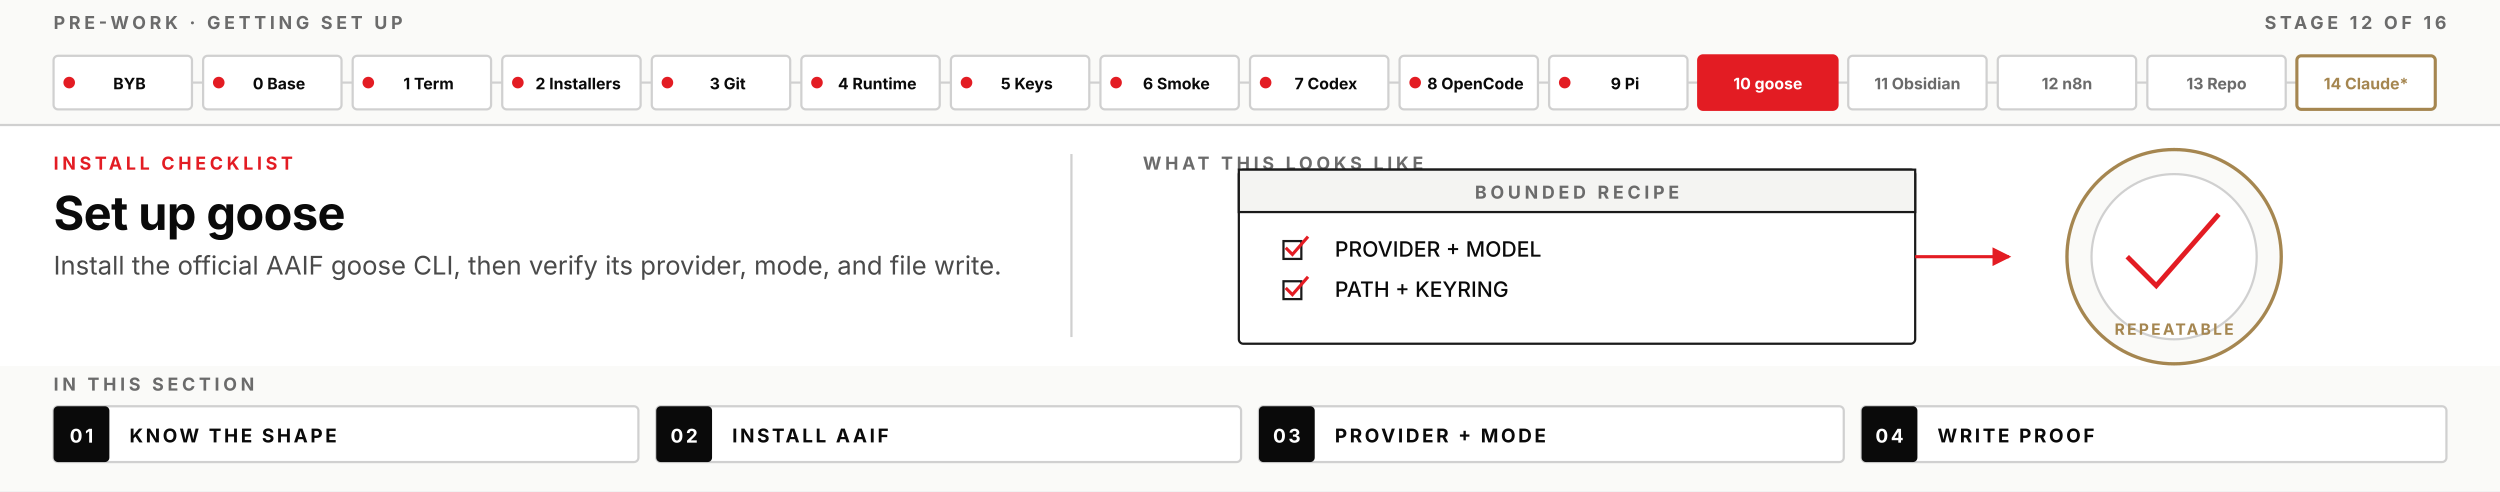
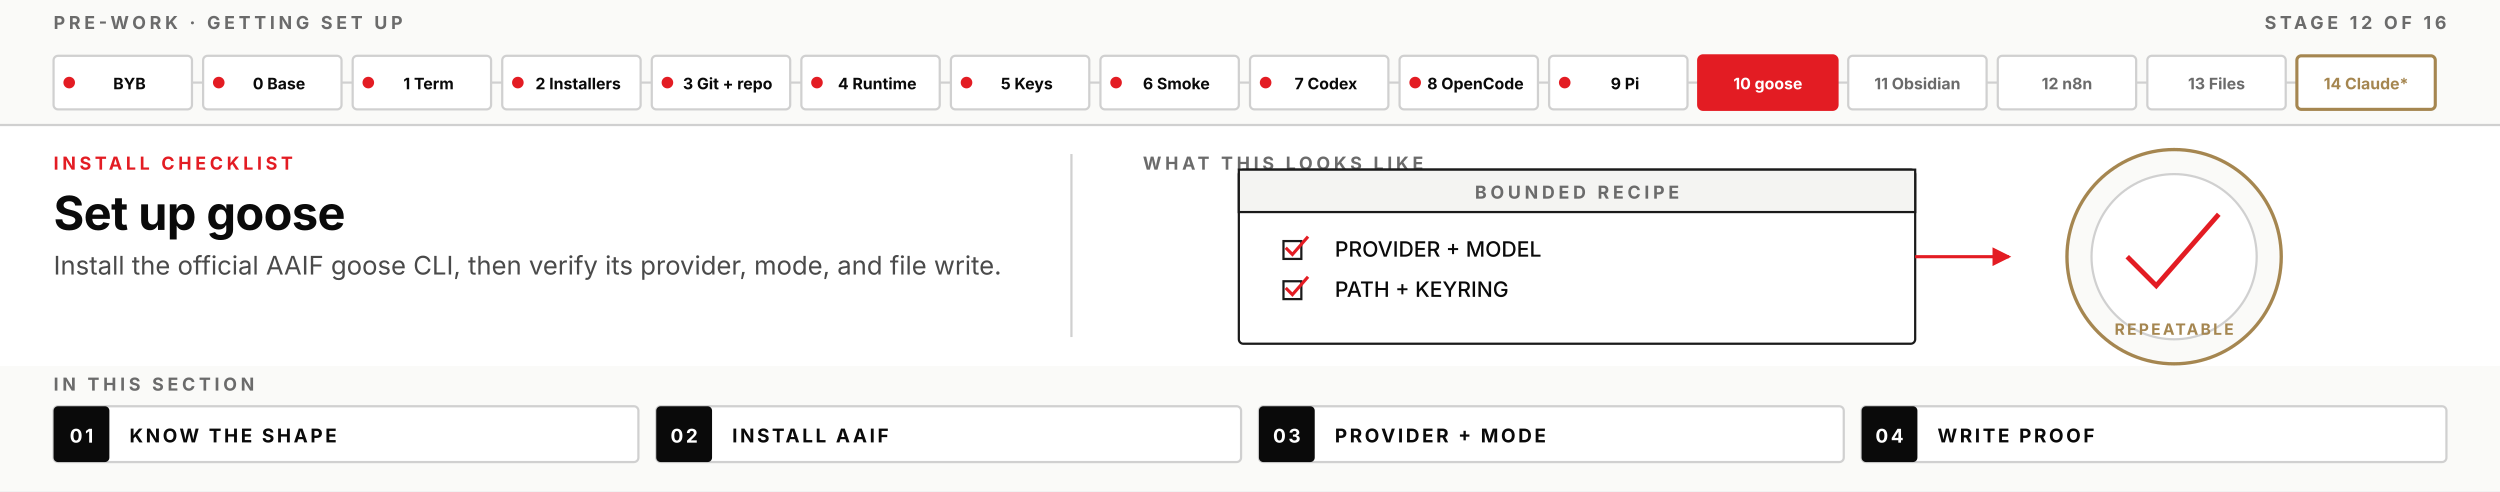
<svg xmlns="http://www.w3.org/2000/svg" viewBox="0 0 1120 220" role="img" aria-labelledby="title-install-pre-work-10-goose-recipe-tools-mode-schedule">
  <defs>
    <marker id="arrow" viewBox="0 0 8 8" refX="7" refY="4" markerWidth="6" markerHeight="6" orient="auto-start-reverse">
      <path d="M0 0 8 4 0 8Z" fill="#0A0A0A" />
    </marker>
    <marker id="arrow-red" viewBox="0 0 8 8" refX="7" refY="4" markerWidth="6" markerHeight="6" orient="auto-start-reverse">
      <path d="M0 0 8 4 0 8Z" fill="#E31C23" />
    </marker>
    <style>
      text { font-family: system-ui, "Inter", "Helvetica Neue", Arial, sans-serif; fill: #0A0A0A; }
      .micro { font-size: 8px; font-weight: 650; letter-spacing: 1.65px; }
      .tiny { font-size: 7px; font-weight: 650; letter-spacing: 1px; }
      .railtext { font-size: 7.1px; font-weight: 650; }
      .title { font-size: 21px; font-weight: 680; letter-spacing: -0.25px; }
      .purpose { font-size: 11.5px; font-weight: 430; fill: #4A4A4A; }
      .caption { font-size: 8.5px; font-weight: 650; letter-spacing: 1.15px; }
      .body { font-size: 9.5px; font-weight: 520; }
      .muted { fill: #6B6B6B; }
      .white { fill: #FFFFFF; }
      .red { fill: #E31C23; }
      .gold { fill: #A58650; }
      .line { fill: none; stroke: #0A0A0A; stroke-width: 1.35; vector-effect: non-scaling-stroke; }
      .hair { fill: none; stroke: #D0D0D0; stroke-width: 1; vector-effect: non-scaling-stroke; }
      .redline { fill: none; stroke: #E31C23; stroke-width: 1.4; vector-effect: non-scaling-stroke; }
      .goldline { fill: none; stroke: #A58650; stroke-width: 1.35; vector-effect: non-scaling-stroke; }
      .dash { stroke-dasharray: 5 4; }
    </style>
  </defs>
  <rect width="1120" height="220" fill="#FFFFFF" />
  <rect x="0" y="0" width="1120" height="56" fill="#FAFAF8" />
  <text x="24" y="13" class="micro muted">PRE-WORK · GETTING SET UP</text>
  <text x="1096" y="13" class="micro muted" text-anchor="end">STAGE 12 OF 16</text>
  <path d="M55 37H1060" class="hair" />
  <rect x="24" y="25" width="62" height="24" rx="2" fill="#FFFFFF" stroke="#D0D0D0" stroke-width="1" />
  <circle cx="31" cy="37" r="2.6" fill="#E31C23" />
  <text x="58" y="40" class="railtext" text-anchor="middle">BYB</text>
  <rect x="91" y="25" width="62" height="24" rx="2" fill="#FFFFFF" stroke="#D0D0D0" stroke-width="1" />
  <circle cx="98" cy="37" r="2.6" fill="#E31C23" />
  <text x="125" y="40" class="railtext" text-anchor="middle">0 Base</text>
  <rect x="158" y="25" width="62" height="24" rx="2" fill="#FFFFFF" stroke="#D0D0D0" stroke-width="1" />
  <circle cx="165" cy="37" r="2.6" fill="#E31C23" />
  <text x="192" y="40" class="railtext" text-anchor="middle">1 Term</text>
  <rect x="225" y="25" width="62" height="24" rx="2" fill="#FFFFFF" stroke="#D0D0D0" stroke-width="1" />
  <circle cx="232" cy="37" r="2.6" fill="#E31C23" />
  <text x="259" y="40" class="railtext" text-anchor="middle">2 Installers</text>
  <rect x="292" y="25" width="62" height="24" rx="2" fill="#FFFFFF" stroke="#D0D0D0" stroke-width="1" />
  <circle cx="299" cy="37" r="2.6" fill="#E31C23" />
-   <text x="326" y="40" class="railtext" text-anchor="middle">3 Git</text>
+   <text x="326" y="40" class="railtext" text-anchor="middle">3 Git + repo</text>
  <rect x="359" y="25" width="62" height="24" rx="2" fill="#FFFFFF" stroke="#D0D0D0" stroke-width="1" />
  <circle cx="366" cy="37" r="2.6" fill="#E31C23" />
  <text x="393" y="40" class="railtext" text-anchor="middle">4 Runtime</text>
  <rect x="426" y="25" width="62" height="24" rx="2" fill="#FFFFFF" stroke="#D0D0D0" stroke-width="1" />
  <circle cx="433" cy="37" r="2.6" fill="#E31C23" />
  <text x="460" y="40" class="railtext" text-anchor="middle">5 Keys</text>
  <rect x="493" y="25" width="62" height="24" rx="2" fill="#FFFFFF" stroke="#D0D0D0" stroke-width="1" />
  <circle cx="500" cy="37" r="2.6" fill="#E31C23" />
  <text x="527" y="40" class="railtext" text-anchor="middle">6 Smoke</text>
  <rect x="560" y="25" width="62" height="24" rx="2" fill="#FFFFFF" stroke="#D0D0D0" stroke-width="1" />
  <circle cx="567" cy="37" r="2.6" fill="#E31C23" />
  <text x="594" y="40" class="railtext" text-anchor="middle">7 Codex</text>
  <rect x="627" y="25" width="62" height="24" rx="2" fill="#FFFFFF" stroke="#D0D0D0" stroke-width="1" />
  <circle cx="634" cy="37" r="2.6" fill="#E31C23" />
  <text x="661" y="40" class="railtext" text-anchor="middle">8 OpenCode</text>
  <rect x="694" y="25" width="62" height="24" rx="2" fill="#FFFFFF" stroke="#D0D0D0" stroke-width="1" />
  <circle cx="701" cy="37" r="2.6" fill="#E31C23" />
  <text x="728" y="40" class="railtext" text-anchor="middle">9 Pi</text>
  <rect x="761" y="25" width="62" height="24" rx="2" fill="#E31C23" stroke="#E31C23" stroke-width="1.4" />
  <text x="792" y="40" class="railtext white" text-anchor="middle">10 goose</text>
  <rect x="828" y="25" width="62" height="24" rx="2" fill="#FFFFFF" stroke="#D0D0D0" stroke-width="1" />
  <text x="859" y="40" class="railtext muted" text-anchor="middle">11 Obsidian</text>
  <rect x="895" y="25" width="62" height="24" rx="2" fill="#FFFFFF" stroke="#D0D0D0" stroke-width="1" />
  <text x="926" y="40" class="railtext muted" text-anchor="middle">12 n8n</text>
  <rect x="962" y="25" width="62" height="24" rx="2" fill="#FFFFFF" stroke="#D0D0D0" stroke-width="1" />
-   <text x="993" y="40" class="railtext muted" text-anchor="middle">13 Repo</text>
+   <text x="993" y="40" class="railtext muted" text-anchor="middle">13 Files</text>
  <rect x="1029" y="25" width="62" height="24" rx="2" fill="#FFFFFF" stroke="#A58650" stroke-width="1.4" />
  <text x="1060" y="40" class="railtext gold" text-anchor="middle">14 Claude*</text>
  <path d="M0 56H1120" class="hair" />
  <text x="24" y="76" class="micro red">INSTALL CHECKLIST</text>
  <text x="24" y="103" class="title">Set up goose</text>
  <text x="24" y="123" class="purpose">Install the official AAIF goose CLI, then verify its provider, mode, and file write.</text>
  <path d="M480 69V151" class="hair" />
  <text x="512" y="76" class="micro muted">WHAT THIS LOOKS LIKE</text>
  <g aria-label="Bounded work recipe and completion stamp">
    <rect x="555" y="76" width="303" height="78" rx="2" fill="#FFFFFF" stroke="#1A1A1A" />
    <rect x="555" y="76" width="303" height="19" fill="#F4F4F2" stroke="#1A1A1A" />
    <text x="706.5" y="89" class="micro muted" text-anchor="middle">BOUNDED RECIPE</text>
    <path d="M575 108h8v8h-8zM575 126h8v8h-8z" fill="#FFFFFF" stroke="#1A1A1A" />
    <path d="M576 111l3 3 7-8M576 129l3 3 7-8" class="redline" />
    <text x="598" y="115" class="body">PROVIDER + MODEL</text>
    <text x="598" y="133" class="body">PATH + KEYRING</text>
    <path d="M858 115H900" class="redline" marker-end="url(#arrow-red)" />
    <circle cx="974" cy="115" r="48" fill="#FAFAF8" stroke="#A58650" stroke-width="1.5" />
    <circle cx="974" cy="115" r="37" fill="#FFFFFF" stroke="#D0D0D0" />
    <path d="M953 115l13 13 28-32" fill="none" stroke="#E31C23" stroke-width="2.2" />
    <text x="974" y="150" class="tiny gold" text-anchor="middle">REPEATABLE</text>
  </g>
  <rect x="0" y="164" width="1120" height="56" fill="#FAFAF8" />
  <text x="24" y="175" class="micro muted">IN THIS SECTION</text>
  <rect x="24.00" y="182" width="262.00" height="25" rx="2" fill="#FFFFFF" stroke="#D0D0D0" />
  <rect x="24.00" y="182" width="25" height="25" rx="2" fill="#0A0A0A" />
  <text x="36.50" y="198.3" class="caption white" text-anchor="middle">01</text>
  <text x="58.00" y="198.2" class="caption">KNOW THE SHAPE</text>
  <rect x="294.00" y="182" width="262.00" height="25" rx="2" fill="#FFFFFF" stroke="#D0D0D0" />
  <rect x="294.00" y="182" width="25" height="25" rx="2" fill="#0A0A0A" />
  <text x="306.50" y="198.3" class="caption white" text-anchor="middle">02</text>
  <text x="328.00" y="198.2" class="caption">INSTALL AAIF</text>
  <rect x="564.00" y="182" width="262.00" height="25" rx="2" fill="#FFFFFF" stroke="#D0D0D0" />
  <rect x="564.00" y="182" width="25" height="25" rx="2" fill="#0A0A0A" />
  <text x="576.50" y="198.3" class="caption white" text-anchor="middle">03</text>
  <text x="598.00" y="198.2" class="caption">PROVIDER + MODE</text>
  <rect x="834.00" y="182" width="262.00" height="25" rx="2" fill="#FFFFFF" stroke="#D0D0D0" />
  <rect x="834.00" y="182" width="25" height="25" rx="2" fill="#0A0A0A" />
  <text x="846.50" y="198.3" class="caption white" text-anchor="middle">04</text>
  <text x="868.00" y="198.2" class="caption">WRITE PROOF</text>
</svg>
